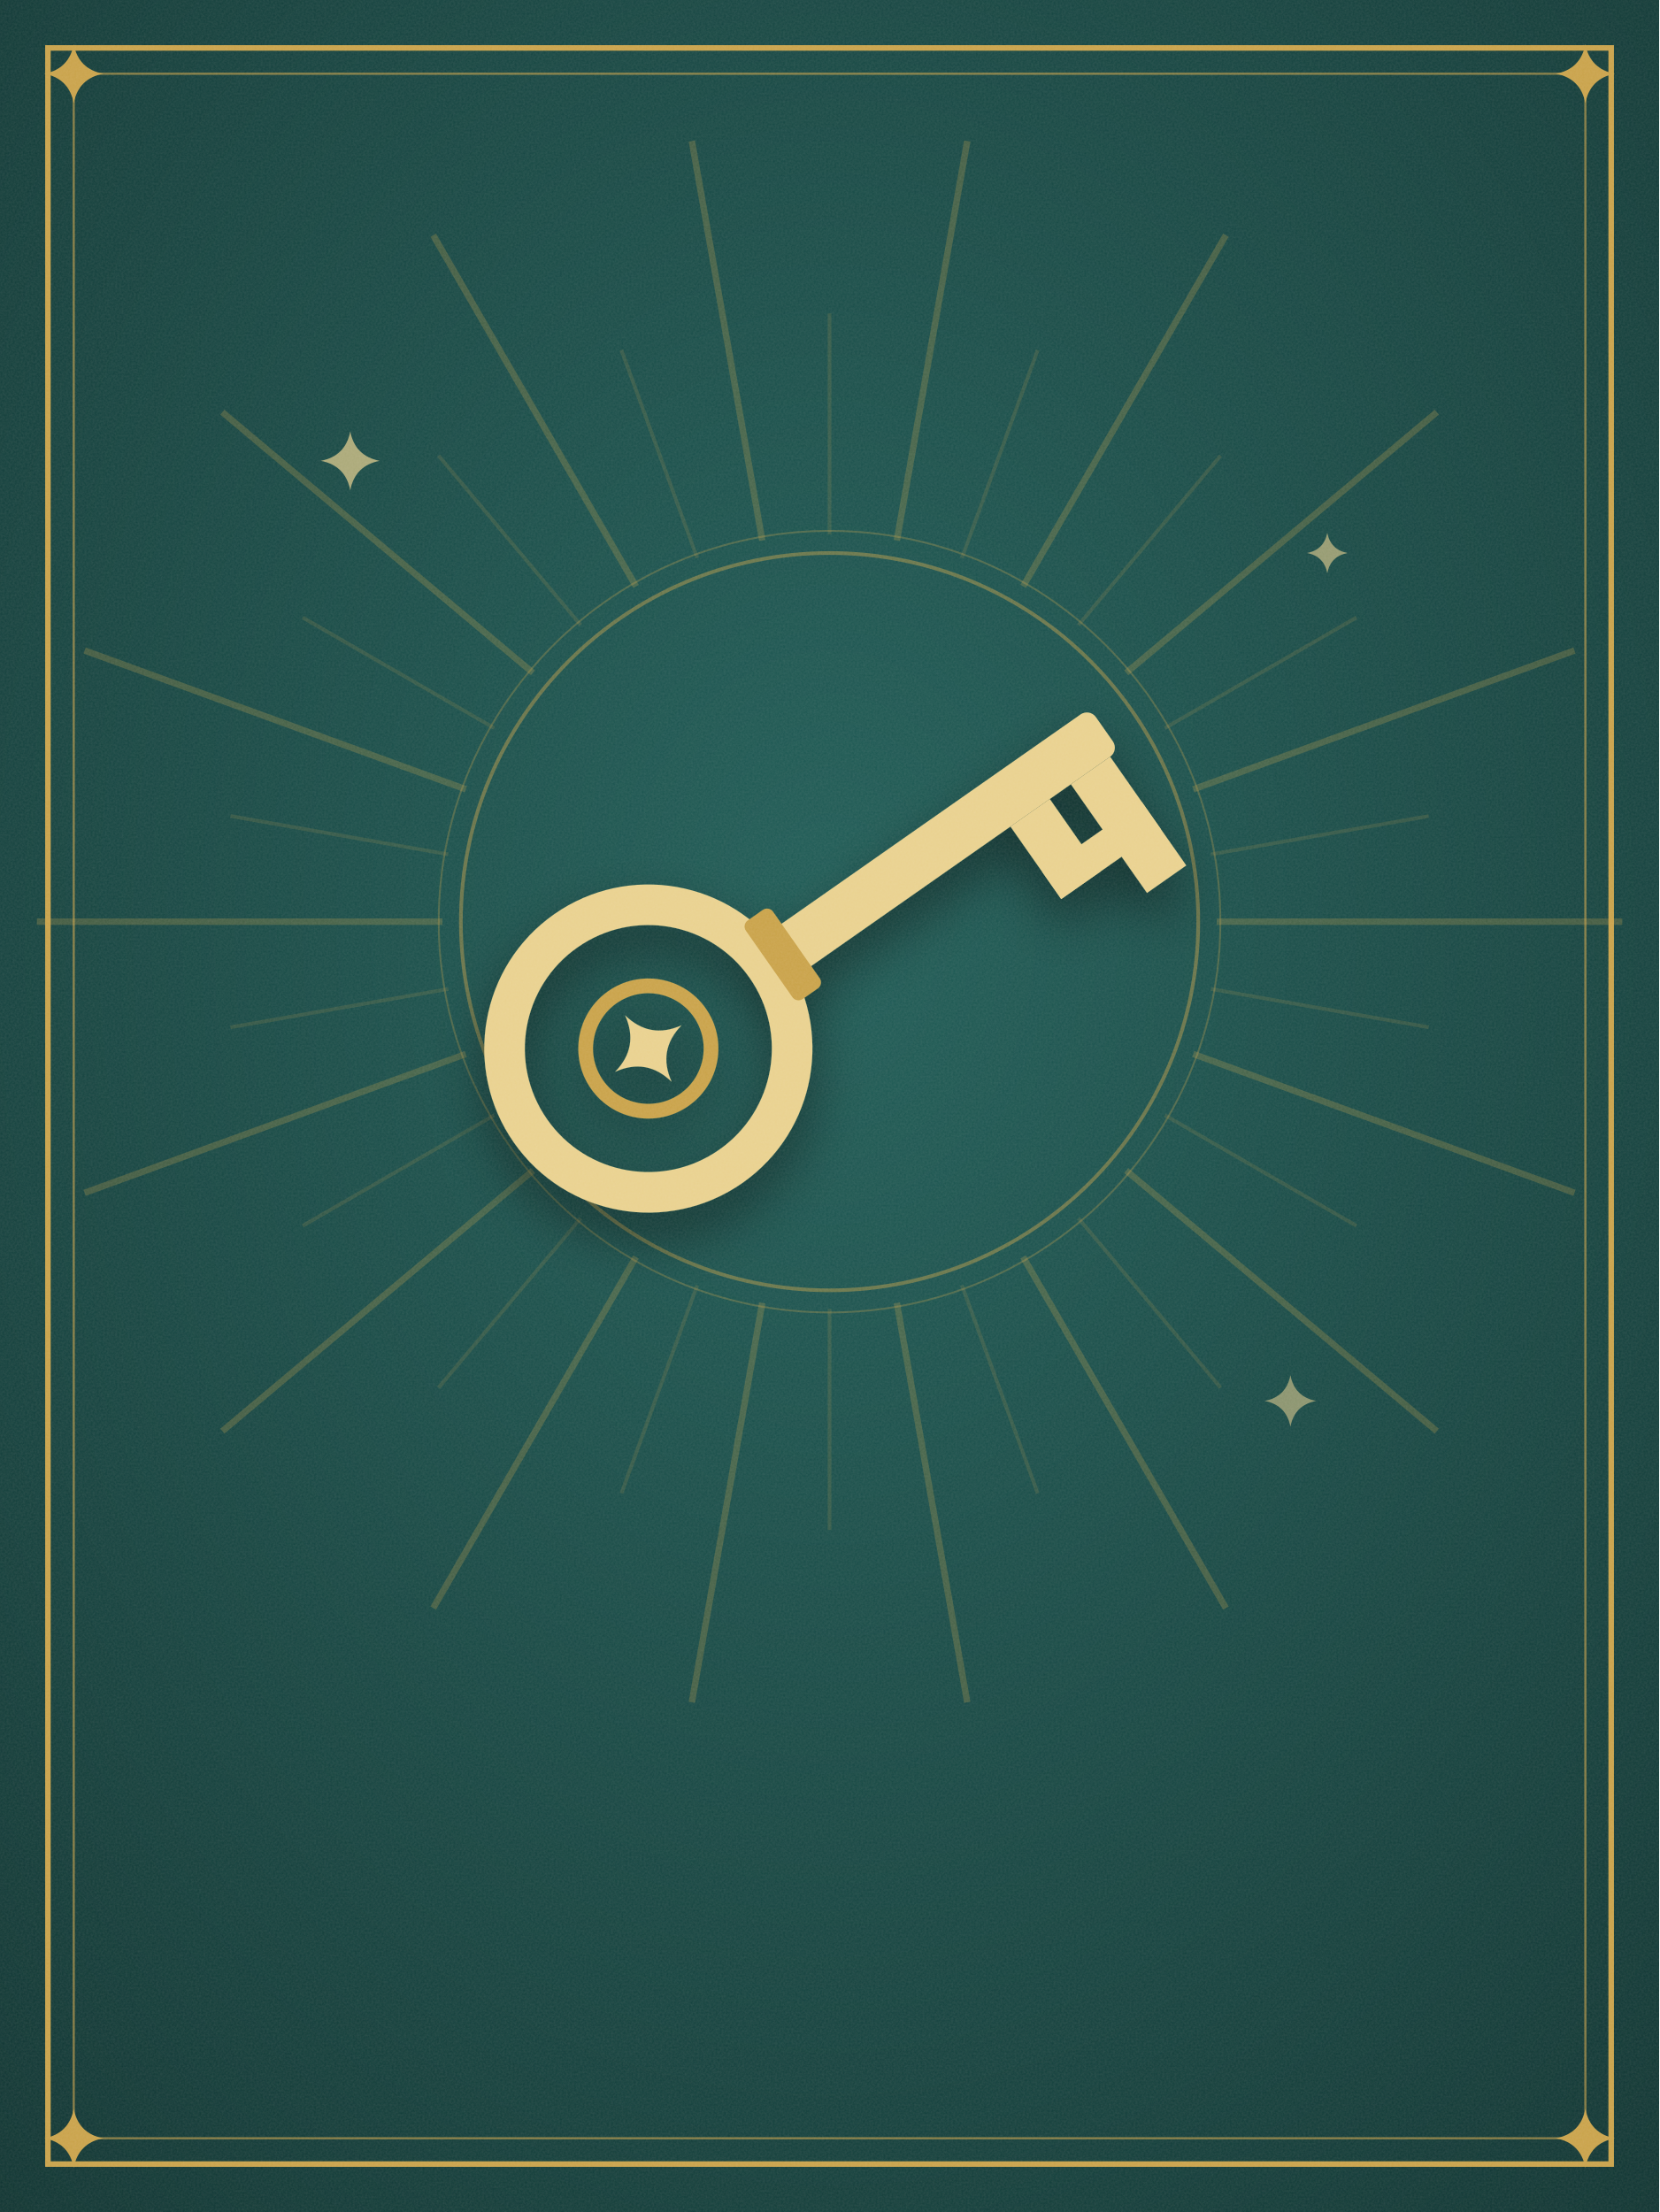
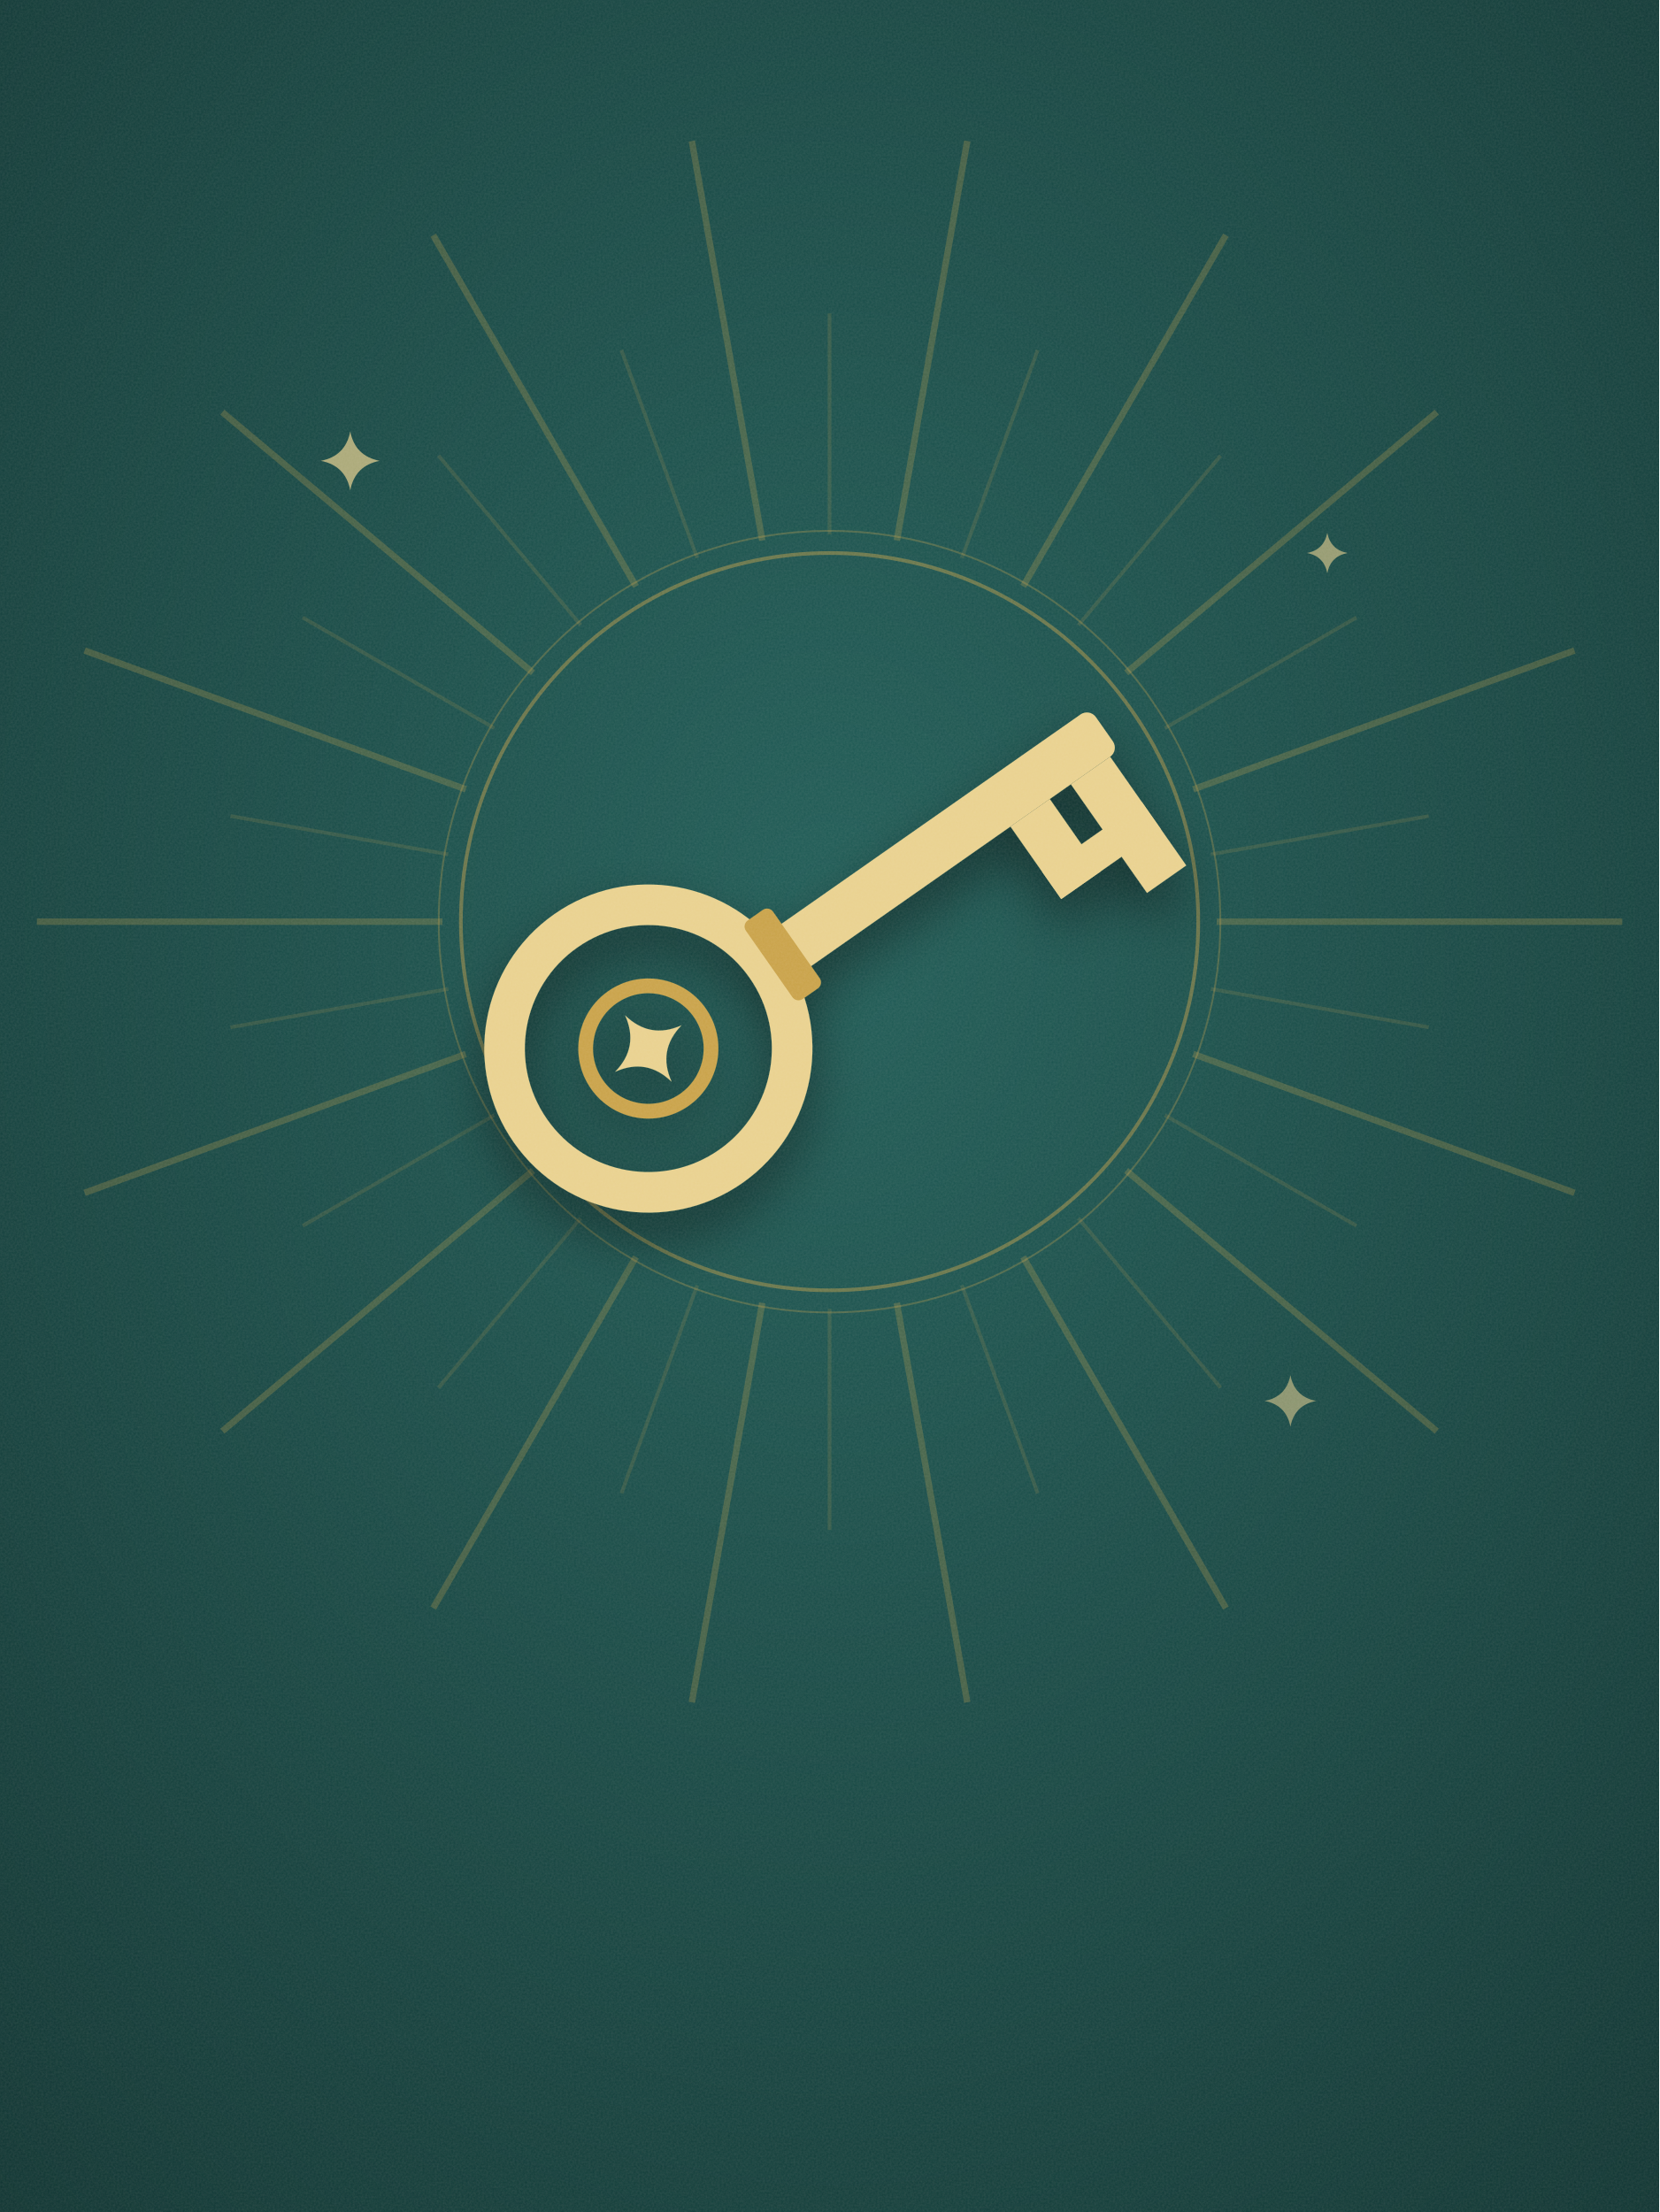
<svg xmlns="http://www.w3.org/2000/svg" viewBox="0 0 900 1200" width="900" height="1200">
  <defs>
    <radialGradient id="g" cx=".5" cy=".42" r=".8">
      <stop offset="0" stop-color="#1f5c57" />
      <stop offset="1" stop-color="#0f3230" />
    </radialGradient>
    <filter id="shadow" x="-20%" y="-20%" width="140%" height="140%">
      <feDropShadow dx="0" dy="14" stdDeviation="14" flood-color="#000" flood-opacity=".45" />
    </filter>
    <filter id="n">
      <feTurbulence type="fractalNoise" baseFrequency=".9" numOctaves="3" stitchTiles="stitch" />
      <feColorMatrix values="0 0 0 0 1 0 0 0 0 .9 0 0 0 0 .75 0 0 0 .1 0" />
    </filter>
  </defs>
  <rect width="900" height="1200" fill="url(#g)" />
  <line x1="660.0" y1="500.0" x2="880.0" y2="500.0" stroke="#c9a24a" stroke-width="3.5" opacity="0.26" />
  <line x1="656.8" y1="536.5" x2="775.0" y2="557.3" stroke="#c9a24a" stroke-width="2" opacity="0.16" />
  <line x1="647.3" y1="571.8" x2="854.1" y2="647.1" stroke="#c9a24a" stroke-width="3.5" opacity="0.26" />
  <line x1="631.9" y1="605.0" x2="735.8" y2="665.0" stroke="#c9a24a" stroke-width="2" opacity="0.16" />
  <line x1="610.9" y1="635.0" x2="779.4" y2="776.4" stroke="#c9a24a" stroke-width="3.5" opacity="0.26" />
  <line x1="585.0" y1="660.9" x2="662.1" y2="752.8" stroke="#c9a24a" stroke-width="2" opacity="0.16" />
  <line x1="555.0" y1="681.9" x2="665.0" y2="872.4" stroke="#c9a24a" stroke-width="3.5" opacity="0.26" />
  <line x1="521.8" y1="697.3" x2="562.9" y2="810.1" stroke="#c9a24a" stroke-width="2" opacity="0.16" />
  <line x1="486.5" y1="706.8" x2="524.7" y2="923.5" stroke="#c9a24a" stroke-width="3.5" opacity="0.26" />
  <line x1="450.0" y1="710.0" x2="450.0" y2="830.0" stroke="#c9a24a" stroke-width="2" opacity="0.16" />
  <line x1="413.5" y1="706.8" x2="375.3" y2="923.5" stroke="#c9a24a" stroke-width="3.5" opacity="0.26" />
  <line x1="378.2" y1="697.3" x2="337.1" y2="810.1" stroke="#c9a24a" stroke-width="2" opacity="0.16" />
  <line x1="345.0" y1="681.9" x2="235.0" y2="872.4" stroke="#c9a24a" stroke-width="3.5" opacity="0.26" />
  <line x1="315.0" y1="660.9" x2="237.9" y2="752.8" stroke="#c9a24a" stroke-width="2" opacity="0.16" />
  <line x1="289.1" y1="635.0" x2="120.6" y2="776.4" stroke="#c9a24a" stroke-width="3.5" opacity="0.26" />
  <line x1="268.1" y1="605.0" x2="164.2" y2="665.0" stroke="#c9a24a" stroke-width="2" opacity="0.16" />
  <line x1="252.7" y1="571.8" x2="45.9" y2="647.1" stroke="#c9a24a" stroke-width="3.5" opacity="0.26" />
  <line x1="243.2" y1="536.5" x2="125.0" y2="557.3" stroke="#c9a24a" stroke-width="2" opacity="0.16" />
  <line x1="240.0" y1="500.0" x2="20.0" y2="500.0" stroke="#c9a24a" stroke-width="3.5" opacity="0.26" />
  <line x1="243.2" y1="463.5" x2="125.0" y2="442.7" stroke="#c9a24a" stroke-width="2" opacity="0.16" />
  <line x1="252.7" y1="428.2" x2="45.9" y2="352.9" stroke="#c9a24a" stroke-width="3.5" opacity="0.26" />
  <line x1="268.1" y1="395.0" x2="164.2" y2="335.0" stroke="#c9a24a" stroke-width="2" opacity="0.16" />
  <line x1="289.1" y1="365.0" x2="120.6" y2="223.6" stroke="#c9a24a" stroke-width="3.5" opacity="0.26" />
  <line x1="315.0" y1="339.1" x2="237.9" y2="247.2" stroke="#c9a24a" stroke-width="2" opacity="0.16" />
  <line x1="345.0" y1="318.1" x2="235.0" y2="127.6" stroke="#c9a24a" stroke-width="3.5" opacity="0.26" />
  <line x1="378.2" y1="302.7" x2="337.1" y2="189.9" stroke="#c9a24a" stroke-width="2" opacity="0.16" />
  <line x1="413.5" y1="293.2" x2="375.3" y2="76.5" stroke="#c9a24a" stroke-width="3.5" opacity="0.26" />
  <line x1="450.0" y1="290.0" x2="450.0" y2="170.0" stroke="#c9a24a" stroke-width="2" opacity="0.16" />
  <line x1="486.5" y1="293.2" x2="524.7" y2="76.5" stroke="#c9a24a" stroke-width="3.5" opacity="0.26" />
  <line x1="521.8" y1="302.7" x2="562.9" y2="189.9" stroke="#c9a24a" stroke-width="2" opacity="0.16" />
  <line x1="555.0" y1="318.1" x2="665.0" y2="127.6" stroke="#c9a24a" stroke-width="3.5" opacity="0.26" />
  <line x1="585.0" y1="339.1" x2="662.1" y2="247.2" stroke="#c9a24a" stroke-width="2" opacity="0.16" />
  <line x1="610.9" y1="365.0" x2="779.4" y2="223.6" stroke="#c9a24a" stroke-width="3.5" opacity="0.26" />
  <line x1="631.9" y1="395.0" x2="735.8" y2="335.0" stroke="#c9a24a" stroke-width="2" opacity="0.16" />
  <line x1="647.3" y1="428.2" x2="854.1" y2="352.9" stroke="#c9a24a" stroke-width="3.5" opacity="0.26" />
  <line x1="656.8" y1="463.5" x2="775.0" y2="442.7" stroke="#c9a24a" stroke-width="2" opacity="0.16" />
  <circle cx="450" cy="500" r="200" fill="none" stroke="#c9a24a" stroke-width="2" opacity=".45" />
  <circle cx="450" cy="500" r="212" fill="none" stroke="#c9a24a" stroke-width="1" opacity=".3" />
  <g filter="url(#shadow)">
    <g transform="rotate(-35 450 500)">
      <circle cx="330" cy="500" r="78" fill="none" stroke="#e9d18f" stroke-width="22" />
      <circle cx="330" cy="500" r="34" fill="none" stroke="#c9a24a" stroke-width="8" />
      <path d="M330 478Q333.52 496.48 352 500Q333.52 503.52 330 522Q326.48 503.52 308 500Q326.48 496.48 330 478Z" fill="#e9d18f" opacity="1" />
      <rect x="402" y="486" width="230" height="28" rx="6" fill="#e9d18f" />
      <rect x="410" y="474" width="18" height="52" rx="4" fill="#c9a24a" />
      <rect x="560" y="514" width="26" height="48" fill="#e9d18f" />
      <rect x="600" y="514" width="26" height="72" fill="#e9d18f" />
      <rect x="560" y="544" width="66" height="18" fill="#e9d18f" />
    </g>
  </g>
  <path d="M190 234Q192.56 247.44 206 250Q192.56 252.56 190 266Q187.44 252.56 174 250Q187.44 247.44 190 234Z" fill="#e9d18f" opacity="0.7" />
  <path d="M720 289Q721.76 298.24 731 300Q721.76 301.76 720 311Q718.24 301.76 709 300Q718.24 298.24 720 289Z" fill="#e9d18f" opacity="0.6" />
  <path d="M700 746Q702.24 757.76 714 760Q702.24 762.24 700 774Q697.76 762.24 686 760Q697.76 757.76 700 746Z" fill="#e9d18f" opacity="0.55" />
-   <rect x="26" y="26" width="848" height="1148" fill="none" stroke="#c9a24a" stroke-width="3" />
-   <rect x="40" y="40" width="820" height="1120" fill="none" stroke="#c9a24a" stroke-width="1.2" opacity=".6" />
-   <path d="M40 24Q42.56 37.44 56 40Q42.56 42.56 40 56Q37.44 42.56 24 40Q37.44 37.44 40 24Z" fill="#c9a24a" opacity="1" />
-   <path d="M860 24Q862.56 37.44 876 40Q862.56 42.56 860 56Q857.44 42.56 844 40Q857.44 37.44 860 24Z" fill="#c9a24a" opacity="1" />
-   <path d="M40 1144Q42.56 1157.44 56 1160Q42.56 1162.56 40 1176Q37.44 1162.56 24 1160Q37.44 1157.44 40 1144Z" fill="#c9a24a" opacity="1" />
-   <path d="M860 1144Q862.56 1157.44 876 1160Q862.56 1162.56 860 1176Q857.44 1162.56 844 1160Q857.44 1157.44 860 1144Z" fill="#c9a24a" opacity="1" />
  <rect width="900" height="1200" filter="url(#n)" />
</svg>
